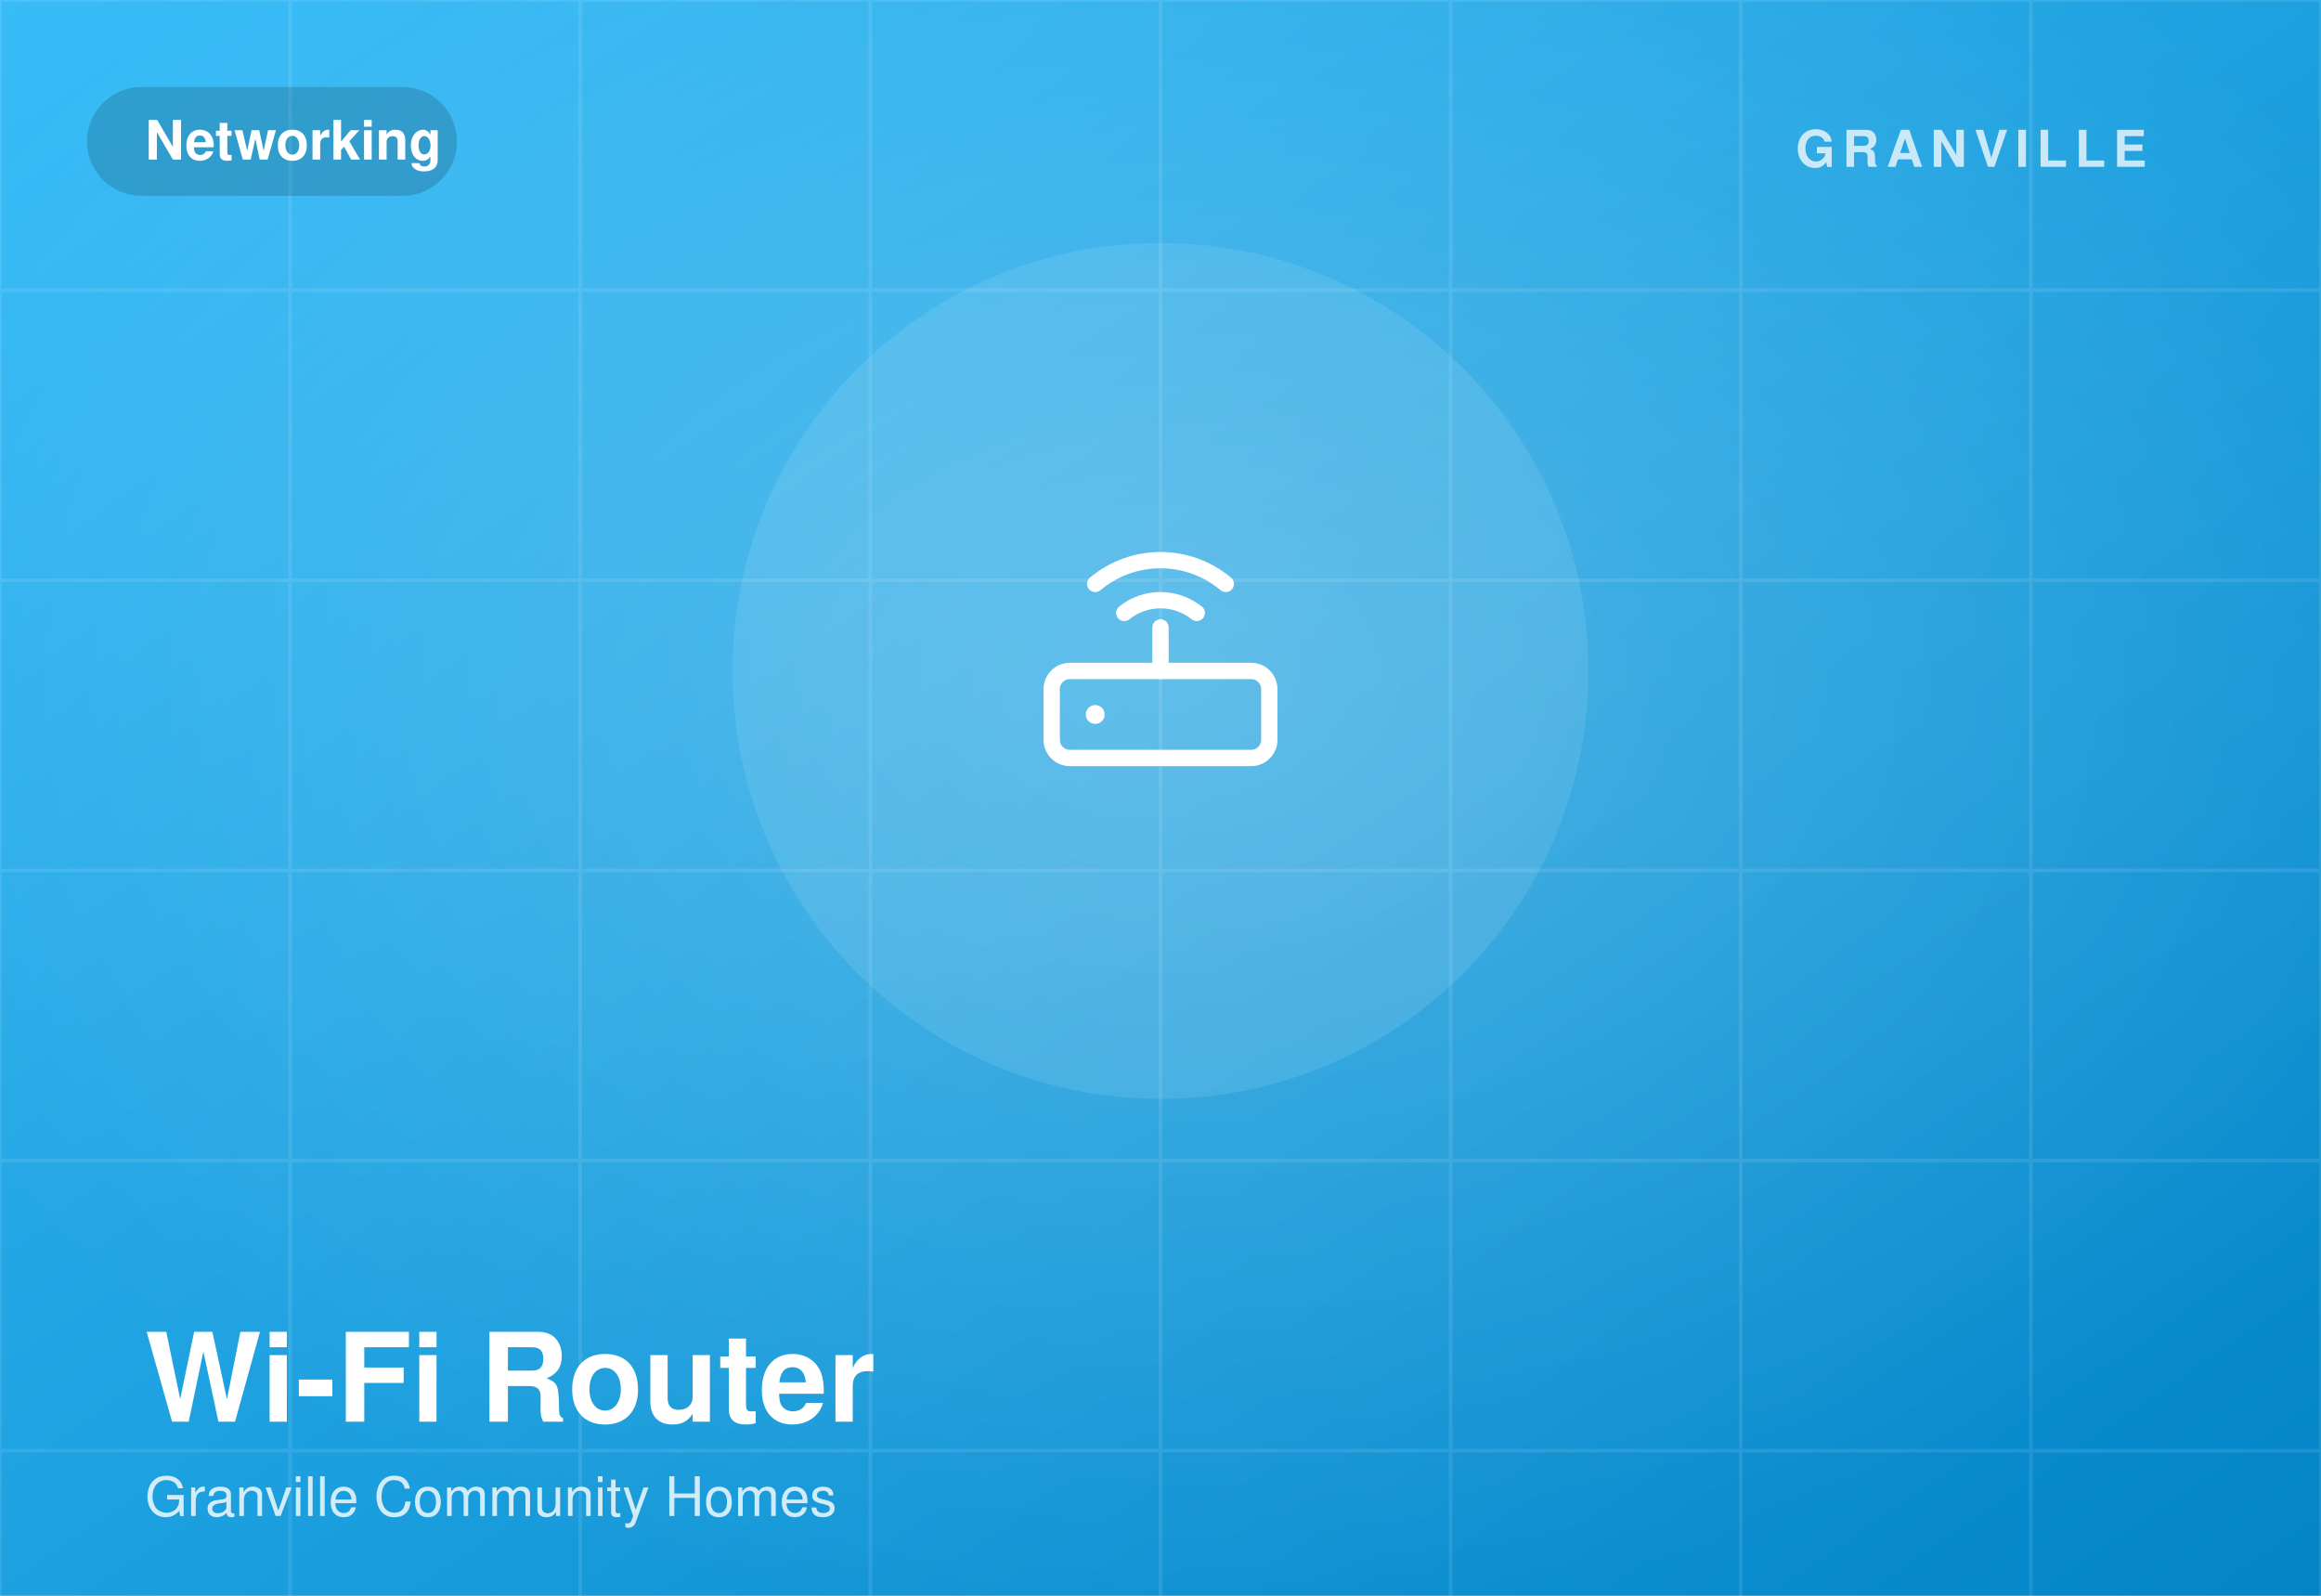
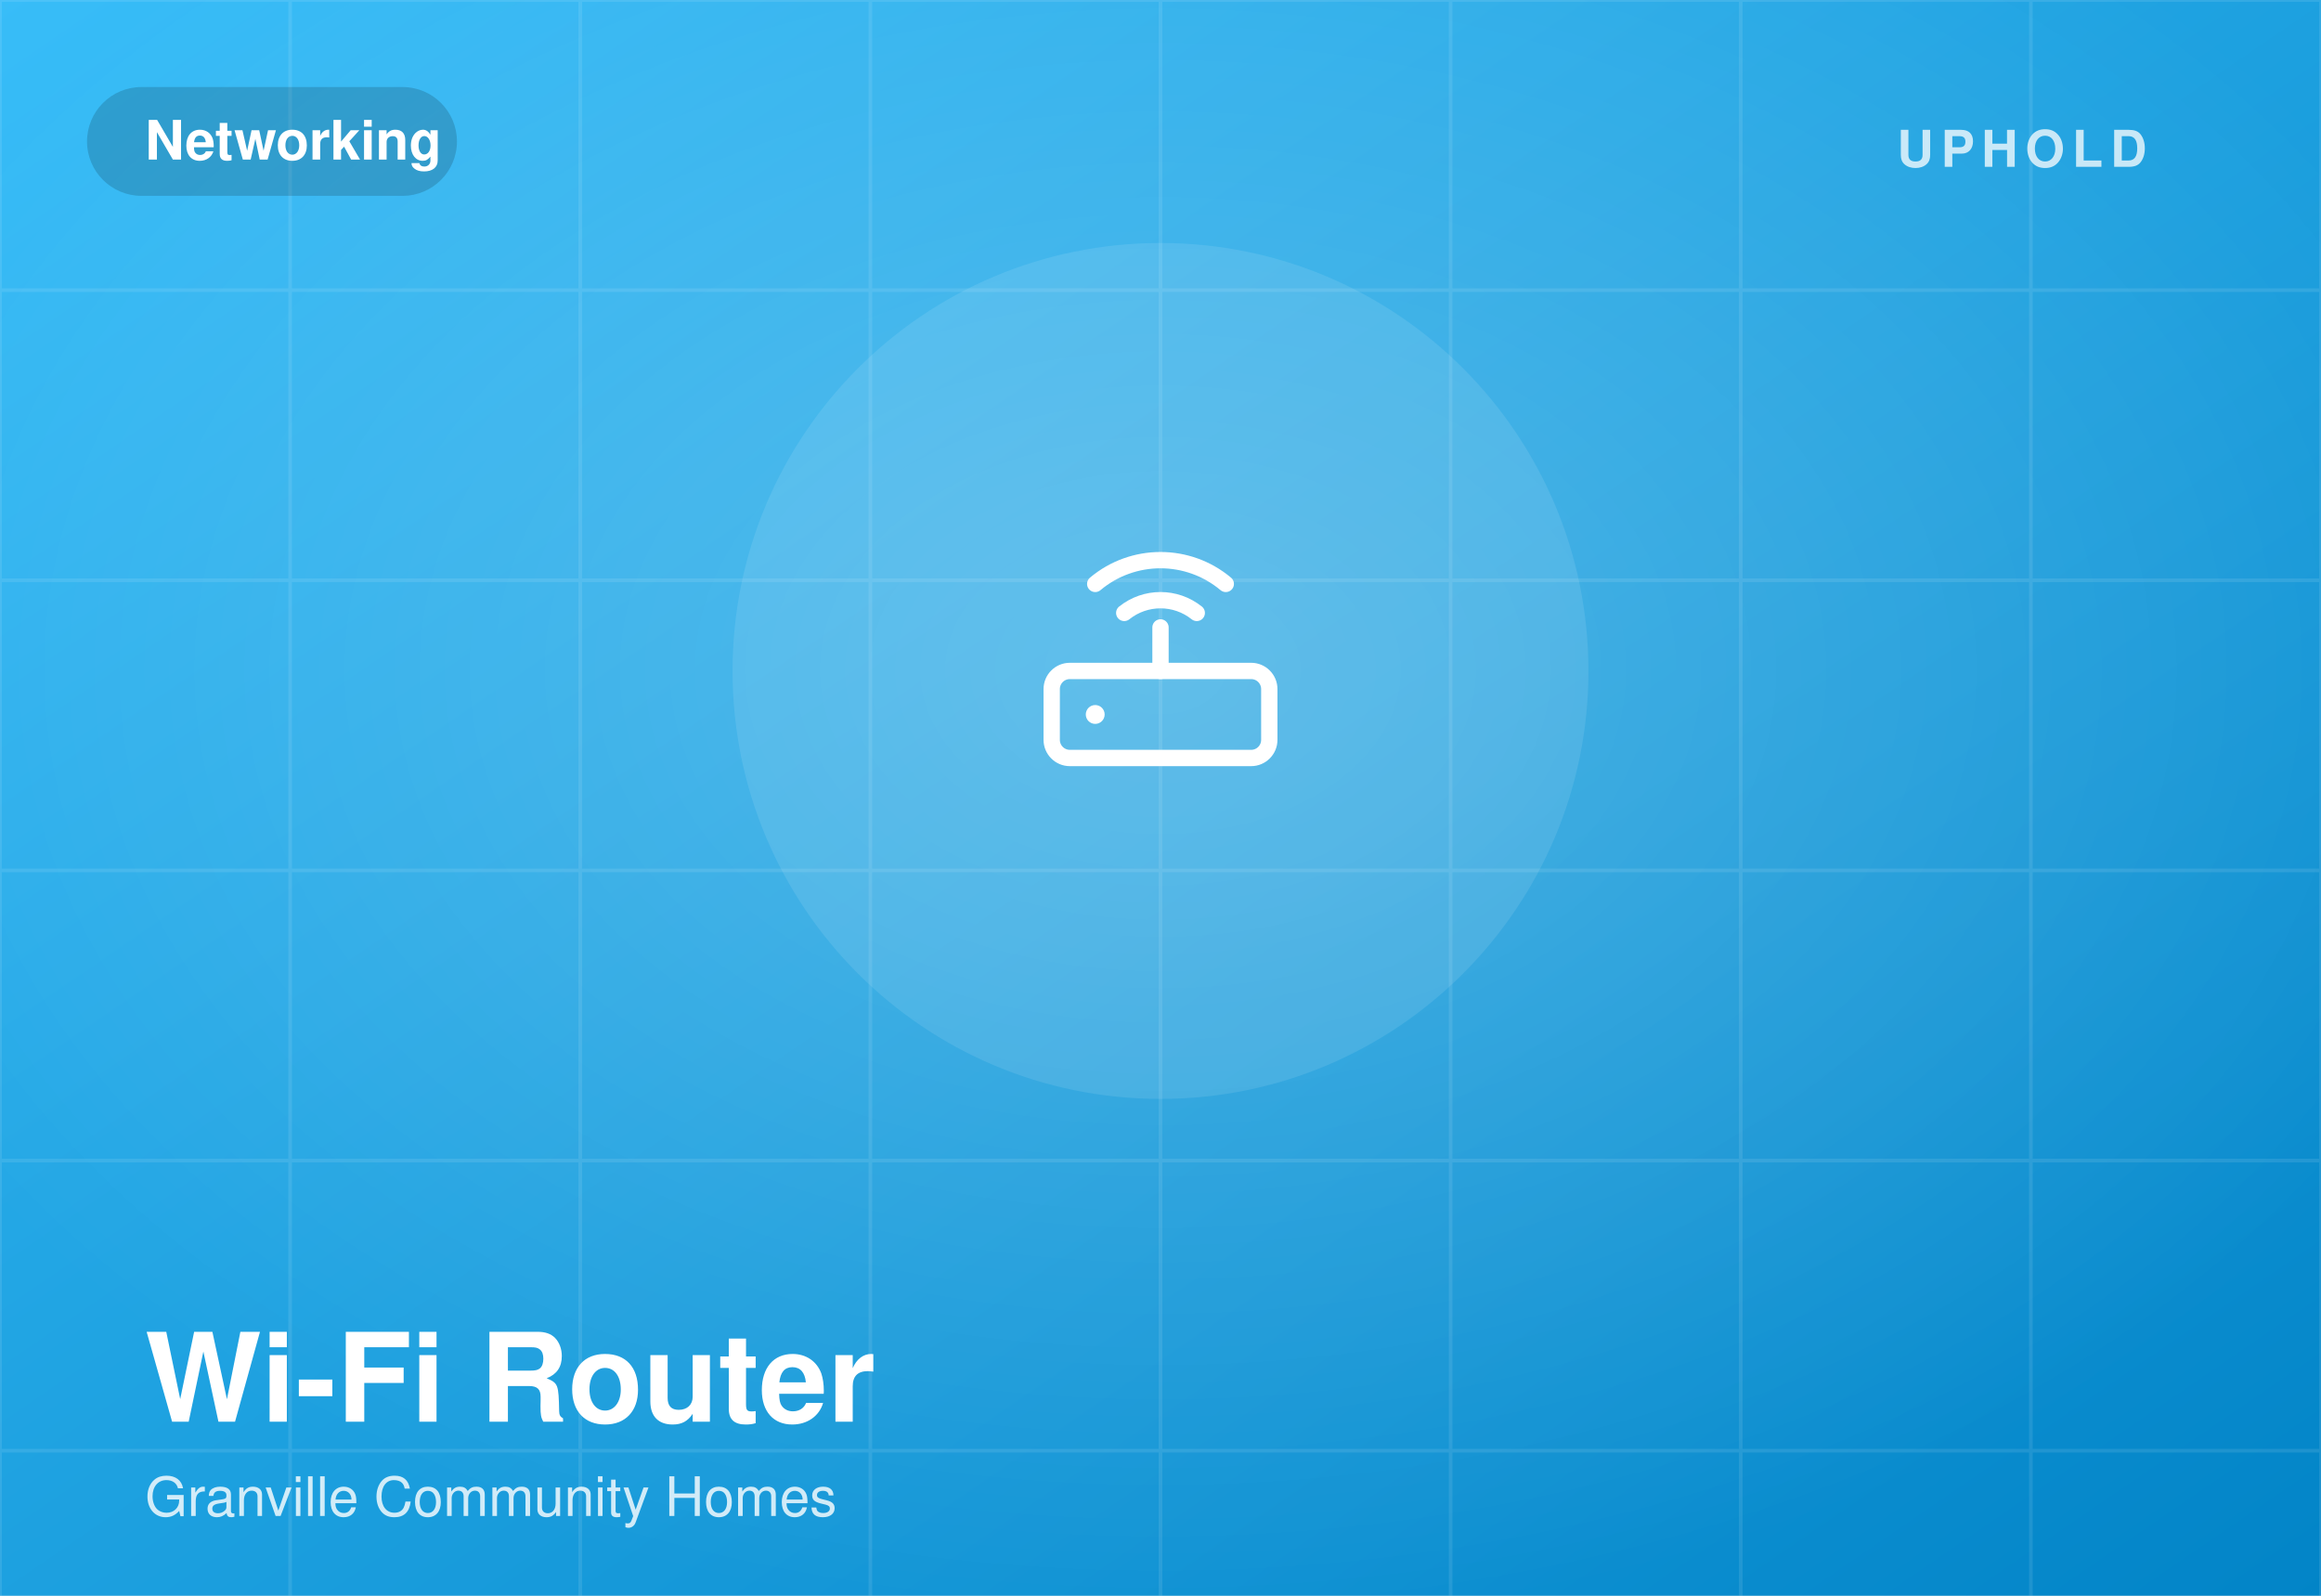
<svg xmlns="http://www.w3.org/2000/svg" viewBox="0 0 640 440" width="640" height="440" role="img" aria-label="Wi-Fi Router">
  <defs>
    <linearGradient id="g" x1="0" y1="0" x2="1" y2="1">
      <stop offset="0" stop-color="#38BDF8" />
      <stop offset="1" stop-color="#0284C7" />
    </linearGradient>
    <radialGradient id="spot" cx="0.5" cy="0.42" r="0.6">
      <stop offset="0" stop-color="#ffffff" stop-opacity="0.22" />
      <stop offset="1" stop-color="#ffffff" stop-opacity="0" />
    </radialGradient>
  </defs>
  <rect width="640" height="440" fill="url(#g)" />
  <rect width="640" height="440" fill="url(#spot)" />
  <g opacity="0.10" fill="none" stroke="#fff" stroke-width="1">
    <line x1="0" y1="0" x2="0" y2="440" />
    <line x1="80" y1="0" x2="80" y2="440" />
    <line x1="160" y1="0" x2="160" y2="440" />
    <line x1="240" y1="0" x2="240" y2="440" />
    <line x1="320" y1="0" x2="320" y2="440" />
    <line x1="400" y1="0" x2="400" y2="440" />
    <line x1="480" y1="0" x2="480" y2="440" />
    <line x1="560" y1="0" x2="560" y2="440" />
    <line x1="640" y1="0" x2="640" y2="440" />
    <line x1="0" y1="0" x2="640" y2="0" />
    <line x1="0" y1="80" x2="640" y2="80" />
    <line x1="0" y1="160" x2="640" y2="160" />
    <line x1="0" y1="240" x2="640" y2="240" />
    <line x1="0" y1="320" x2="640" y2="320" />
    <line x1="0" y1="400" x2="640" y2="400" />
  </g>
  <circle cx="320" cy="185" r="118" fill="#fff" opacity="0.10" />
  <g transform="translate(260,125) scale(1.0)">
    <g fill="none" stroke="#fff" stroke-width="4.5" stroke-linecap="round" stroke-linejoin="round">
      <rect x="30" y="60" width="60" height="24" rx="5" />
      <circle cx="42" cy="72" r="2.6" fill="#fff" stroke="none" />
      <path d="M60 60V48M50 44a16 16 0 0 1 20 0M42 36a28 28 0 0 1 36 0" />
    </g>
  </g>
  <rect x="24" y="24" width="102" height="30" rx="15" fill="#000" opacity="0.16" />
  <text x="40" y="44" font-family="Segoe UI, Helvetica, Arial, sans-serif" font-size="15" font-weight="600" fill="#fff">Networking</text>
-   <text x="592" y="46" text-anchor="end" font-family="Segoe UI, Helvetica, Arial, sans-serif" font-size="14" font-weight="700" letter-spacing="2" fill="#fff" opacity="0.75">GRANVILLE</text>
+   <text x="592" y="46" text-anchor="end" font-family="Segoe UI, Helvetica, Arial, sans-serif" font-size="14" font-weight="700" letter-spacing="2" fill="#fff" opacity="0.75">UPHOLD</text>
  <text x="40" y="392" font-family="Segoe UI, Helvetica, Arial, sans-serif" font-size="34" font-weight="700" fill="#fff">Wi-Fi Router</text>
  <text x="40" y="418" font-family="Segoe UI, Helvetica, Arial, sans-serif" font-size="15" font-weight="500" fill="#fff" opacity="0.8">Granville Community Homes</text>
</svg>
